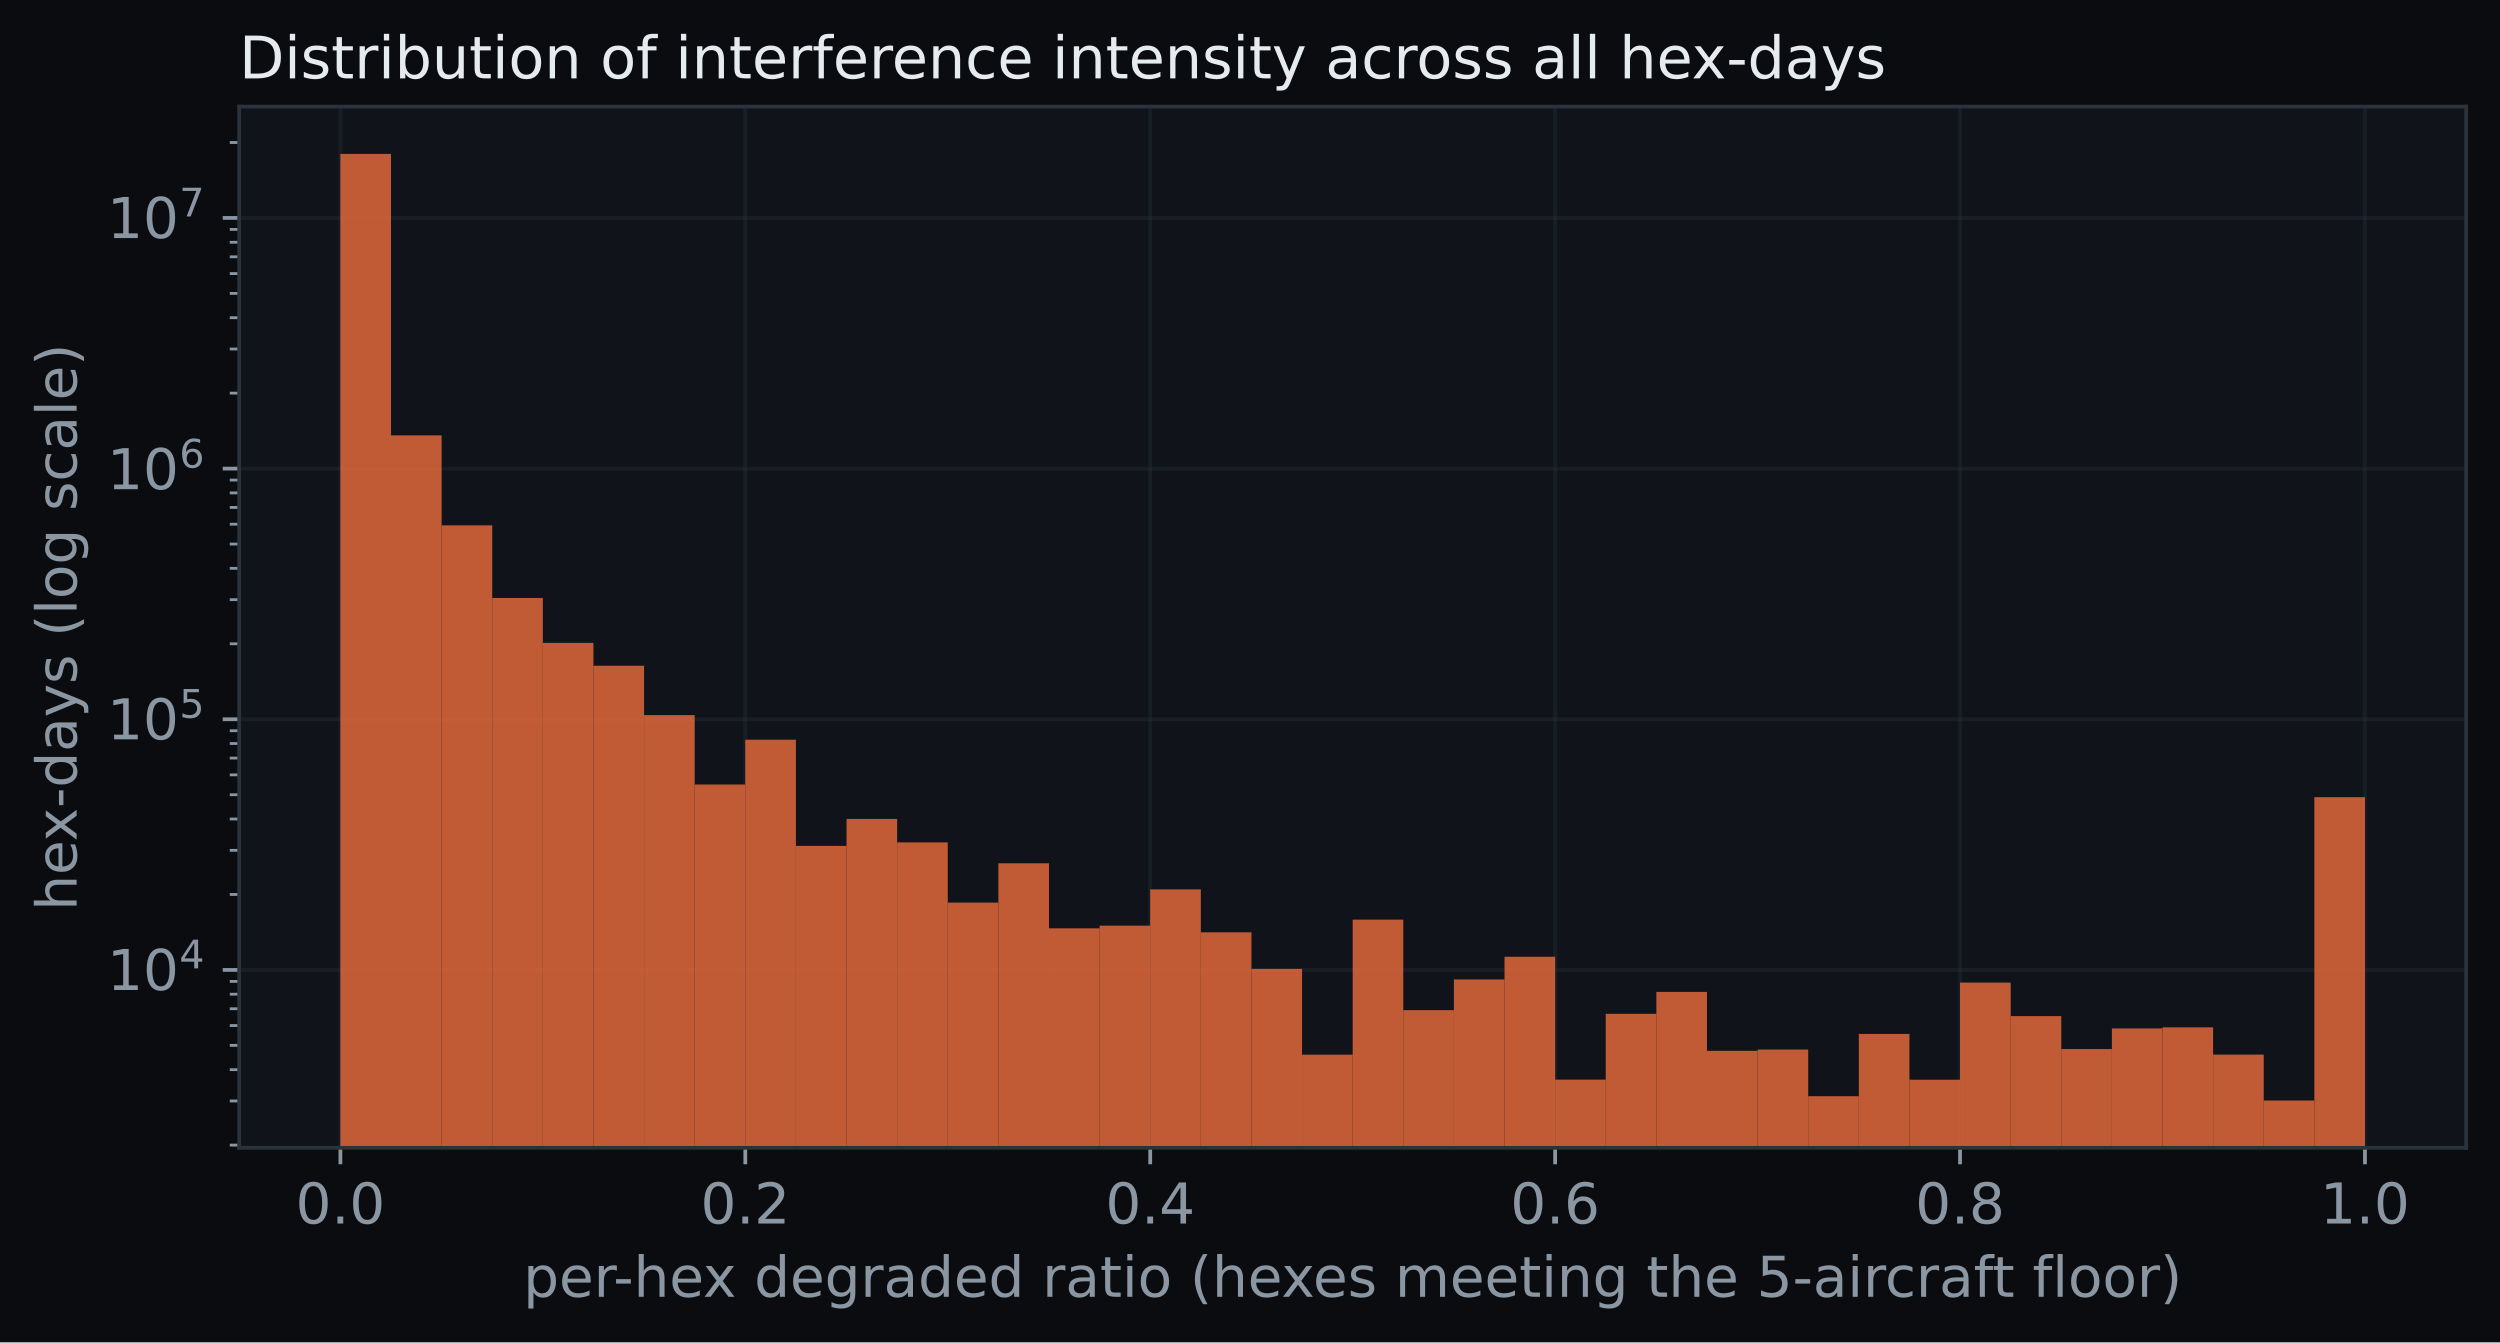
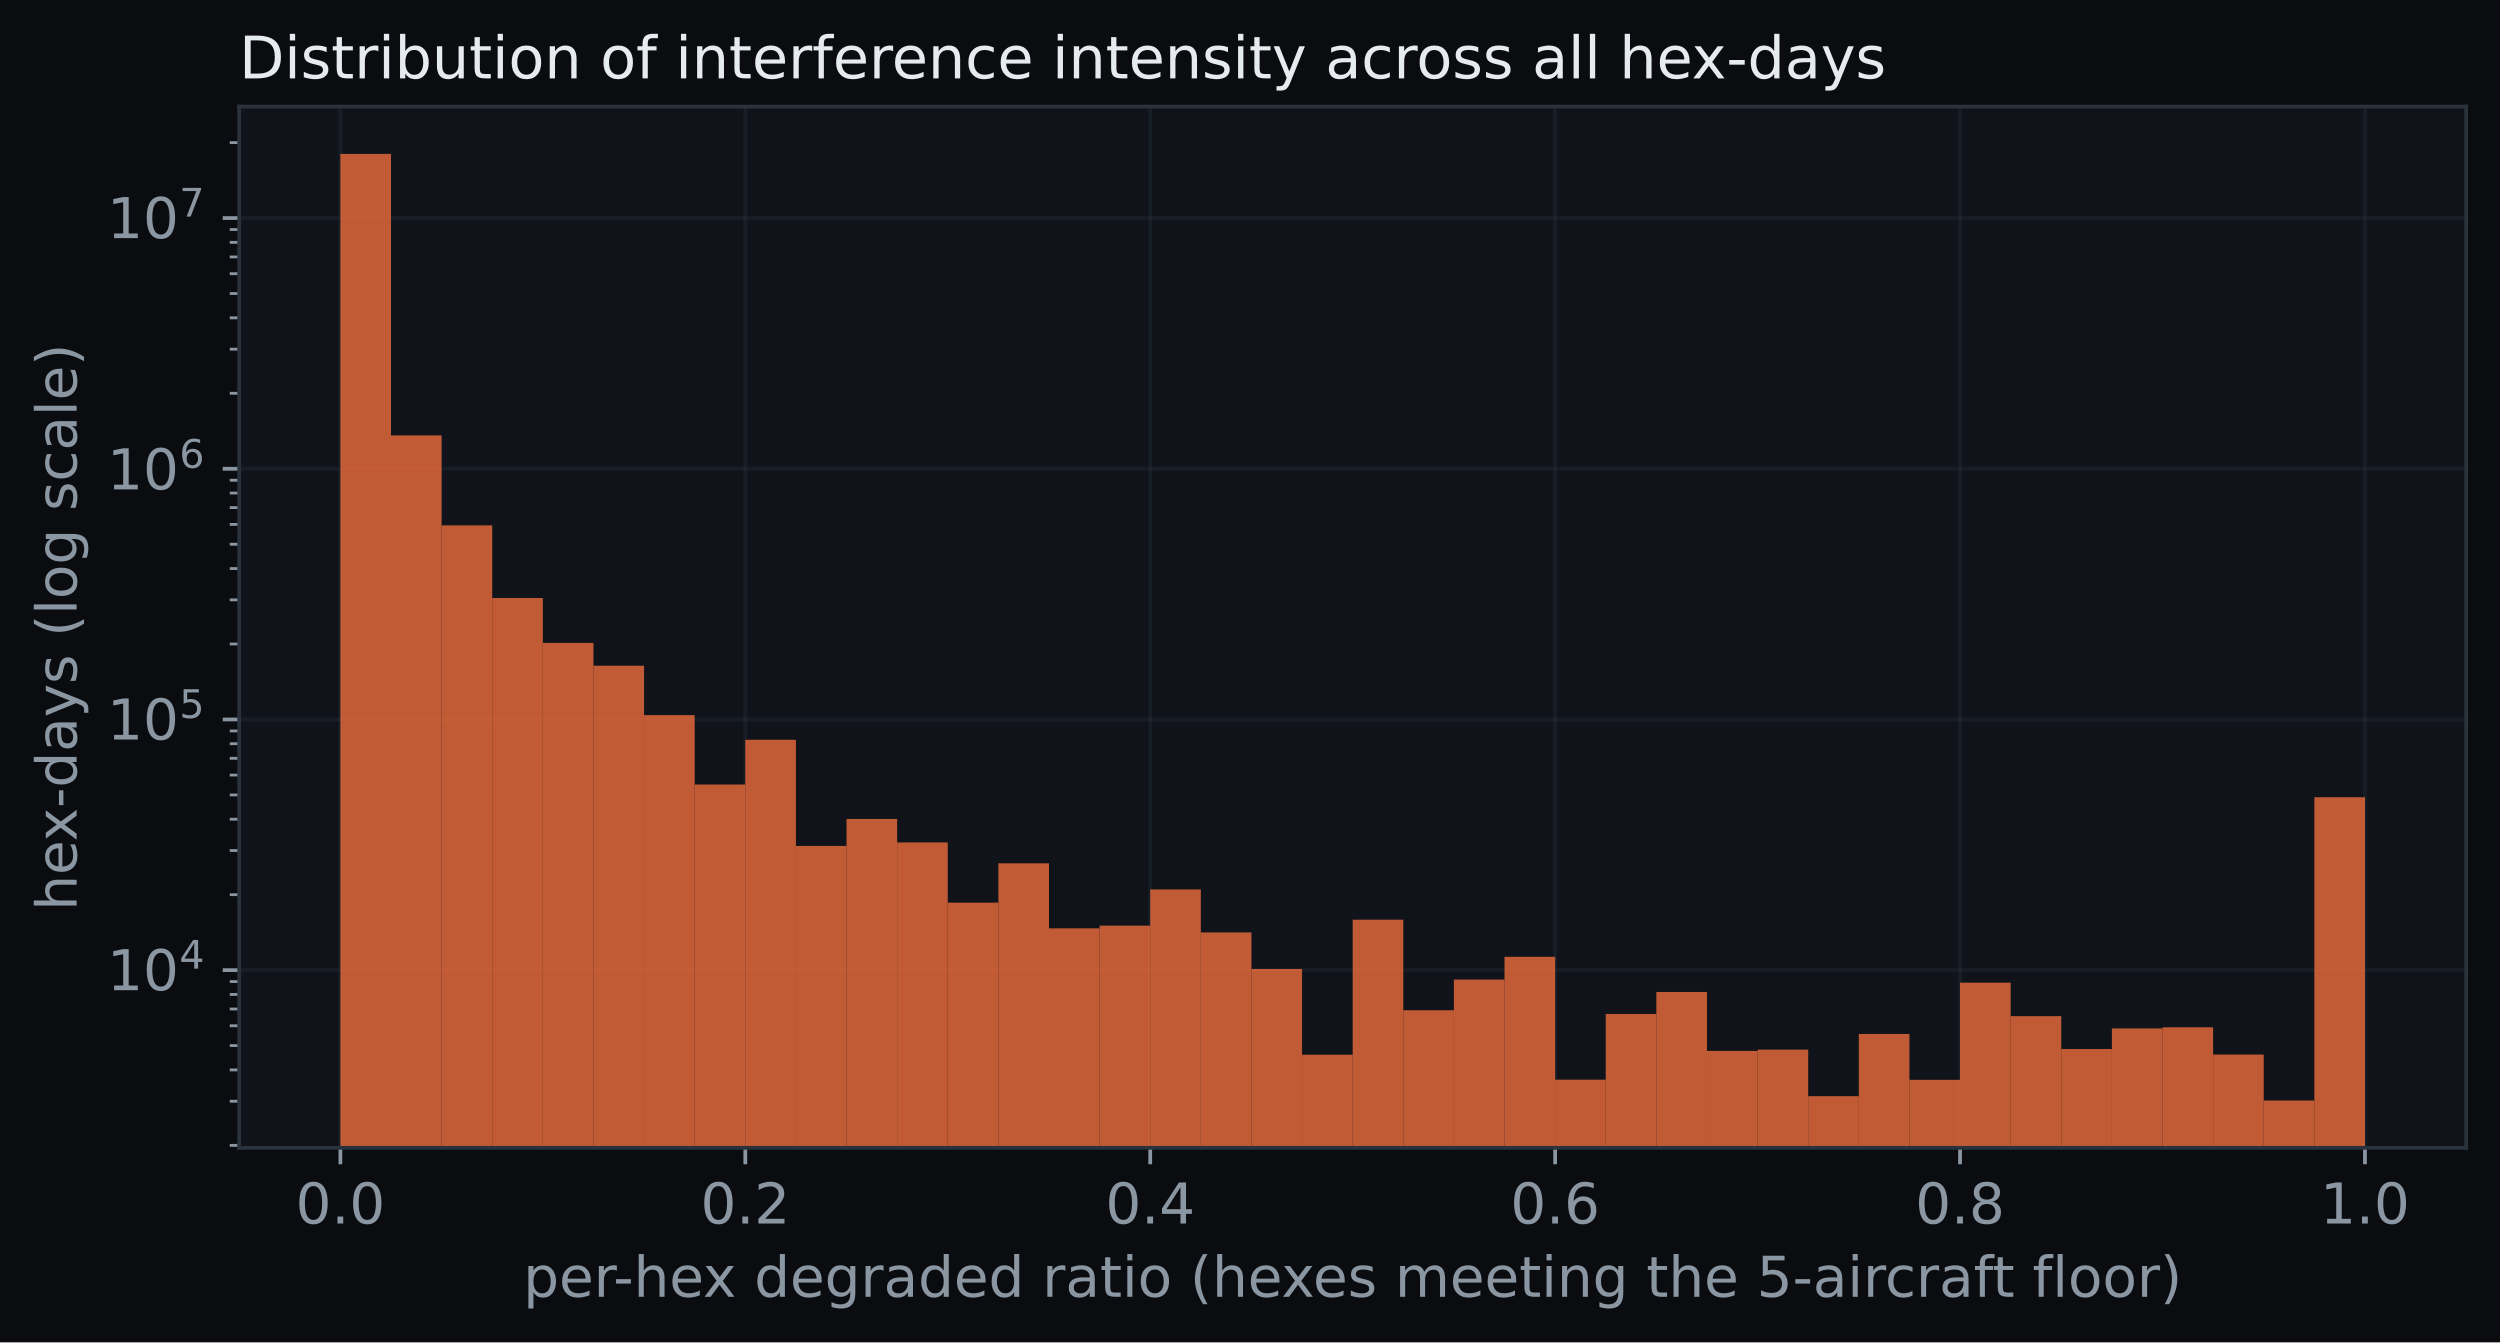
<svg xmlns="http://www.w3.org/2000/svg" xmlns:xlink="http://www.w3.org/1999/xlink" width="532.434pt" height="285.886pt" viewBox="0 0 532.434 285.886" version="1.1">
  <defs>
    <style type="text/css">*{stroke-linejoin: round; stroke-linecap: butt}</style>
  </defs>
  <g id="figure_1">
    <g id="patch_1">
      <path d="M 0 285.886  L 532.434 285.886  L 532.434 0  L 0 0  z " style="fill: #0a0c0f" />
    </g>
    <g id="axes_1">
      <g id="patch_2">
        <path d="M 50.934 244.458  L 525.234 244.458  L 525.234 22.698  L 50.934 22.698  z " style="fill: #10141a" />
      </g>
      <g id="matplotlib.axis_1">
        <g id="xtick_1">
          <g id="line2d_1">
-             <path d="M 72.493 244.458  L 72.493 22.698  " clip-path="url(#pe2184544d4)" style="fill: none; stroke: #2a323c; stroke-opacity: 0.35; stroke-width: 0.8; stroke-linecap: square" />
+             <path d="M 72.493 244.458  L 72.493 22.698  " clip-path="url(#p274a9412c7)" style="fill: none; stroke: #2a323c; stroke-opacity: 0.35; stroke-width: 0.8; stroke-linecap: square" />
          </g>
          <g id="line2d_2">
            <defs>
-               <path id="m48245806cb" d="M 0 0  L 0 3.5  " style="stroke: #8b96a3; stroke-width: 0.8" />
+               <path id="m963f3daa73" d="M 0 0  L 0 3.5  " style="stroke: #8b96a3; stroke-width: 0.8" />
            </defs>
            <g>
-               <use xlink:href="#m48245806cb" x="72.493" y="244.458" style="fill: #8b96a3; stroke: #8b96a3; stroke-width: 0.8" />
+               <use xlink:href="#m963f3daa73" x="72.493" y="244.458" style="fill: #8b96a3; stroke: #8b96a3; stroke-width: 0.8" />
            </g>
          </g>
          <g id="text_1">
            <text style="font-size: 12px; font-family: 'DejaVu Sans'; text-anchor: middle; fill: #8b96a3" x="72.493" y="260.576" transform="rotate(-0 72.49284 260.5762)">0.0</text>
          </g>
        </g>
        <g id="xtick_2">
          <g id="line2d_3">
-             <path d="M 158.729 244.458  L 158.729 22.698  " clip-path="url(#pe2184544d4)" style="fill: none; stroke: #2a323c; stroke-opacity: 0.35; stroke-width: 0.8; stroke-linecap: square" />
+             <path d="M 158.729 244.458  L 158.729 22.698  " clip-path="url(#p274a9412c7)" style="fill: none; stroke: #2a323c; stroke-opacity: 0.35; stroke-width: 0.8; stroke-linecap: square" />
          </g>
          <g id="line2d_4">
            <g>
-               <use xlink:href="#m48245806cb" x="158.729" y="244.458" style="fill: #8b96a3; stroke: #8b96a3; stroke-width: 0.8" />
+               <use xlink:href="#m963f3daa73" x="158.729" y="244.458" style="fill: #8b96a3; stroke: #8b96a3; stroke-width: 0.8" />
            </g>
          </g>
          <g id="text_2">
            <text style="font-size: 12px; font-family: 'DejaVu Sans'; text-anchor: middle; fill: #8b96a3" x="158.729" y="260.576" transform="rotate(-0 158.7292 260.5762)">0.2</text>
          </g>
        </g>
        <g id="xtick_3">
          <g id="line2d_5">
-             <path d="M 244.966 244.458  L 244.966 22.698  " clip-path="url(#pe2184544d4)" style="fill: none; stroke: #2a323c; stroke-opacity: 0.35; stroke-width: 0.8; stroke-linecap: square" />
+             <path d="M 244.966 244.458  L 244.966 22.698  " clip-path="url(#p274a9412c7)" style="fill: none; stroke: #2a323c; stroke-opacity: 0.35; stroke-width: 0.8; stroke-linecap: square" />
          </g>
          <g id="line2d_6">
            <g>
-               <use xlink:href="#m48245806cb" x="244.966" y="244.458" style="fill: #8b96a3; stroke: #8b96a3; stroke-width: 0.8" />
+               <use xlink:href="#m963f3daa73" x="244.966" y="244.458" style="fill: #8b96a3; stroke: #8b96a3; stroke-width: 0.8" />
            </g>
          </g>
          <g id="text_3">
            <text style="font-size: 12px; font-family: 'DejaVu Sans'; text-anchor: middle; fill: #8b96a3" x="244.966" y="260.576" transform="rotate(-0 244.9656 260.5762)">0.4</text>
          </g>
        </g>
        <g id="xtick_4">
          <g id="line2d_7">
-             <path d="M 331.202 244.458  L 331.202 22.698  " clip-path="url(#pe2184544d4)" style="fill: none; stroke: #2a323c; stroke-opacity: 0.35; stroke-width: 0.8; stroke-linecap: square" />
+             <path d="M 331.202 244.458  L 331.202 22.698  " clip-path="url(#p274a9412c7)" style="fill: none; stroke: #2a323c; stroke-opacity: 0.35; stroke-width: 0.8; stroke-linecap: square" />
          </g>
          <g id="line2d_8">
            <g>
-               <use xlink:href="#m48245806cb" x="331.202" y="244.458" style="fill: #8b96a3; stroke: #8b96a3; stroke-width: 0.8" />
+               <use xlink:href="#m963f3daa73" x="331.202" y="244.458" style="fill: #8b96a3; stroke: #8b96a3; stroke-width: 0.8" />
            </g>
          </g>
          <g id="text_4">
            <text style="font-size: 12px; font-family: 'DejaVu Sans'; text-anchor: middle; fill: #8b96a3" x="331.202" y="260.576" transform="rotate(-0 331.2019 260.5762)">0.6</text>
          </g>
        </g>
        <g id="xtick_5">
          <g id="line2d_9">
-             <path d="M 417.438 244.458  L 417.438 22.698  " clip-path="url(#pe2184544d4)" style="fill: none; stroke: #2a323c; stroke-opacity: 0.35; stroke-width: 0.8; stroke-linecap: square" />
+             <path d="M 417.438 244.458  L 417.438 22.698  " clip-path="url(#p274a9412c7)" style="fill: none; stroke: #2a323c; stroke-opacity: 0.35; stroke-width: 0.8; stroke-linecap: square" />
          </g>
          <g id="line2d_10">
            <g>
-               <use xlink:href="#m48245806cb" x="417.438" y="244.458" style="fill: #8b96a3; stroke: #8b96a3; stroke-width: 0.8" />
+               <use xlink:href="#m963f3daa73" x="417.438" y="244.458" style="fill: #8b96a3; stroke: #8b96a3; stroke-width: 0.8" />
            </g>
          </g>
          <g id="text_5">
            <text style="font-size: 12px; font-family: 'DejaVu Sans'; text-anchor: middle; fill: #8b96a3" x="417.438" y="260.576" transform="rotate(-0 417.4383 260.5762)">0.8</text>
          </g>
        </g>
        <g id="xtick_6">
          <g id="line2d_11">
-             <path d="M 503.675 244.458  L 503.675 22.698  " clip-path="url(#pe2184544d4)" style="fill: none; stroke: #2a323c; stroke-opacity: 0.35; stroke-width: 0.8; stroke-linecap: square" />
+             <path d="M 503.675 244.458  L 503.675 22.698  " clip-path="url(#p274a9412c7)" style="fill: none; stroke: #2a323c; stroke-opacity: 0.35; stroke-width: 0.8; stroke-linecap: square" />
          </g>
          <g id="line2d_12">
            <g>
-               <use xlink:href="#m48245806cb" x="503.675" y="244.458" style="fill: #8b96a3; stroke: #8b96a3; stroke-width: 0.8" />
+               <use xlink:href="#m963f3daa73" x="503.675" y="244.458" style="fill: #8b96a3; stroke: #8b96a3; stroke-width: 0.8" />
            </g>
          </g>
          <g id="text_6">
            <text style="font-size: 12px; font-family: 'DejaVu Sans'; text-anchor: middle; fill: #8b96a3" x="503.675" y="260.576" transform="rotate(-0 503.6747 260.5762)">1.0</text>
          </g>
        </g>
        <g id="text_7">
          <text style="font-size: 12px; font-family: 'DejaVu Sans'; text-anchor: middle; fill: #8b96a3" x="288.084" y="276.19" transform="rotate(-0 288.0838 276.1899)">per-hex degraded ratio (hexes meeting the 5-aircraft floor)</text>
        </g>
      </g>
      <g id="matplotlib.axis_2">
        <g id="ytick_1">
          <g id="line2d_13">
-             <path d="M 50.934 206.566  L 525.234 206.566  " clip-path="url(#pe2184544d4)" style="fill: none; stroke: #2a323c; stroke-opacity: 0.35; stroke-width: 0.8; stroke-linecap: square" />
+             <path d="M 50.934 206.616  L 525.234 206.616  " clip-path="url(#p274a9412c7)" style="fill: none; stroke: #2a323c; stroke-opacity: 0.35; stroke-width: 0.8; stroke-linecap: square" />
          </g>
          <g id="line2d_14">
            <defs>
-               <path id="m5329084da5" d="M 0 0  L -3.5 0  " style="stroke: #8b96a3; stroke-width: 0.8" />
+               <path id="m438530c498" d="M 0 0  L -3.5 0  " style="stroke: #8b96a3; stroke-width: 0.8" />
            </defs>
            <g>
-               <use xlink:href="#m5329084da5" x="50.934" y="206.566" style="fill: #8b96a3; stroke: #8b96a3; stroke-width: 0.8" />
+               <use xlink:href="#m438530c498" x="50.934" y="206.616" style="fill: #8b96a3; stroke: #8b96a3; stroke-width: 0.8" />
            </g>
          </g>
          <g id="text_8">
-             <g style="fill: #8b96a3" transform="translate(22.81375 211.1248)">
+             <g style="fill: #8b96a3" transform="translate(22.81375 211.1746)">
              <text>
                <tspan x="0" y="-0.281" style="font-size: 12px; font-family: 'DejaVu Sans'; fill: #8b96a3">1</tspan>
                <tspan x="7.635" y="-0.281" style="font-size: 12px; font-family: 'DejaVu Sans'; fill: #8b96a3">0</tspan>
                <tspan x="15.384" y="-4.875" style="font-size: 8.4px; font-family: 'DejaVu Sans'; fill: #8b96a3">4</tspan>
              </text>
            </g>
          </g>
        </g>
        <g id="ytick_2">
          <g id="line2d_15">
-             <path d="M 50.934 153.183  L 525.234 153.183  " clip-path="url(#pe2184544d4)" style="fill: none; stroke: #2a323c; stroke-opacity: 0.35; stroke-width: 0.8; stroke-linecap: square" />
+             <path d="M 50.934 153.225  L 525.234 153.225  " clip-path="url(#p274a9412c7)" style="fill: none; stroke: #2a323c; stroke-opacity: 0.35; stroke-width: 0.8; stroke-linecap: square" />
          </g>
          <g id="line2d_16">
            <g>
-               <use xlink:href="#m5329084da5" x="50.934" y="153.183" style="fill: #8b96a3; stroke: #8b96a3; stroke-width: 0.8" />
+               <use xlink:href="#m438530c498" x="50.934" y="153.225" style="fill: #8b96a3; stroke: #8b96a3; stroke-width: 0.8" />
            </g>
          </g>
          <g id="text_9">
-             <g style="fill: #8b96a3" transform="translate(22.81375 157.7424)">
+             <g style="fill: #8b96a3" transform="translate(22.81375 157.7844)">
              <text>
                <tspan x="0" y="-0.281" style="font-size: 12px; font-family: 'DejaVu Sans'; fill: #8b96a3">1</tspan>
                <tspan x="7.635" y="-0.281" style="font-size: 12px; font-family: 'DejaVu Sans'; fill: #8b96a3">0</tspan>
                <tspan x="15.384" y="-4.875" style="font-size: 8.4px; font-family: 'DejaVu Sans'; fill: #8b96a3">5</tspan>
              </text>
            </g>
          </g>
        </g>
        <g id="ytick_3">
          <g id="line2d_17">
-             <path d="M 50.934 99.801  L 525.234 99.801  " clip-path="url(#pe2184544d4)" style="fill: none; stroke: #2a323c; stroke-opacity: 0.35; stroke-width: 0.8; stroke-linecap: square" />
+             <path d="M 50.934 99.835  L 525.234 99.835  " clip-path="url(#p274a9412c7)" style="fill: none; stroke: #2a323c; stroke-opacity: 0.35; stroke-width: 0.8; stroke-linecap: square" />
          </g>
          <g id="line2d_18">
            <g>
-               <use xlink:href="#m5329084da5" x="50.934" y="99.801" style="fill: #8b96a3; stroke: #8b96a3; stroke-width: 0.8" />
+               <use xlink:href="#m438530c498" x="50.934" y="99.835" style="fill: #8b96a3; stroke: #8b96a3; stroke-width: 0.8" />
            </g>
          </g>
          <g id="text_10">
-             <g style="fill: #8b96a3" transform="translate(22.81375 104.3599)">
+             <g style="fill: #8b96a3" transform="translate(22.81375 104.3942)">
              <text>
                <tspan x="0" y="-0.172" style="font-size: 12px; font-family: 'DejaVu Sans'; fill: #8b96a3">1</tspan>
                <tspan x="7.635" y="-0.172" style="font-size: 12px; font-family: 'DejaVu Sans'; fill: #8b96a3">0</tspan>
                <tspan x="15.384" y="-4.766" style="font-size: 8.4px; font-family: 'DejaVu Sans'; fill: #8b96a3">6</tspan>
              </text>
            </g>
          </g>
        </g>
        <g id="ytick_4">
          <g id="line2d_19">
-             <path d="M 50.934 46.418  L 525.234 46.418  " clip-path="url(#pe2184544d4)" style="fill: none; stroke: #2a323c; stroke-opacity: 0.35; stroke-width: 0.8; stroke-linecap: square" />
+             <path d="M 50.934 46.445  L 525.234 46.445  " clip-path="url(#p274a9412c7)" style="fill: none; stroke: #2a323c; stroke-opacity: 0.35; stroke-width: 0.8; stroke-linecap: square" />
          </g>
          <g id="line2d_20">
            <g>
-               <use xlink:href="#m5329084da5" x="50.934" y="46.418" style="fill: #8b96a3; stroke: #8b96a3; stroke-width: 0.8" />
+               <use xlink:href="#m438530c498" x="50.934" y="46.445" style="fill: #8b96a3; stroke: #8b96a3; stroke-width: 0.8" />
            </g>
          </g>
          <g id="text_11">
-             <g style="fill: #8b96a3" transform="translate(22.81375 50.97745)">
+             <g style="fill: #8b96a3" transform="translate(22.81375 51.00407)">
              <text>
                <tspan x="0" y="-0.281" style="font-size: 12px; font-family: 'DejaVu Sans'; fill: #8b96a3">1</tspan>
                <tspan x="7.635" y="-0.281" style="font-size: 12px; font-family: 'DejaVu Sans'; fill: #8b96a3">0</tspan>
                <tspan x="15.384" y="-4.875" style="font-size: 8.4px; font-family: 'DejaVu Sans'; fill: #8b96a3">7</tspan>
              </text>
            </g>
          </g>
        </g>
        <g id="ytick_5">
          <g id="line2d_21">
            <defs>
-               <path id="m4cf51f1463" d="M 0 0  L -2 0  " style="stroke: #8b96a3; stroke-width: 0.6" />
+               <path id="m37c50a9080" d="M 0 0  L -2 0  " style="stroke: #8b96a3; stroke-width: 0.6" />
            </defs>
            <g>
-               <use xlink:href="#m4cf51f1463" x="50.934" y="243.878" style="fill: #8b96a3; stroke: #8b96a3; stroke-width: 0.6" />
+               <use xlink:href="#m37c50a9080" x="50.934" y="243.934" style="fill: #8b96a3; stroke: #8b96a3; stroke-width: 0.6" />
            </g>
          </g>
        </g>
        <g id="ytick_6">
          <g id="line2d_22">
            <g>
-               <use xlink:href="#m4cf51f1463" x="50.934" y="234.478" style="fill: #8b96a3; stroke: #8b96a3; stroke-width: 0.6" />
+               <use xlink:href="#m37c50a9080" x="50.934" y="234.532" style="fill: #8b96a3; stroke: #8b96a3; stroke-width: 0.6" />
            </g>
          </g>
        </g>
        <g id="ytick_7">
          <g id="line2d_23">
            <g>
-               <use xlink:href="#m4cf51f1463" x="50.934" y="227.809" style="fill: #8b96a3; stroke: #8b96a3; stroke-width: 0.6" />
+               <use xlink:href="#m37c50a9080" x="50.934" y="227.862" style="fill: #8b96a3; stroke: #8b96a3; stroke-width: 0.6" />
            </g>
          </g>
        </g>
        <g id="ytick_8">
          <g id="line2d_24">
            <g>
-               <use xlink:href="#m4cf51f1463" x="50.934" y="222.635" style="fill: #8b96a3; stroke: #8b96a3; stroke-width: 0.6" />
+               <use xlink:href="#m37c50a9080" x="50.934" y="222.688" style="fill: #8b96a3; stroke: #8b96a3; stroke-width: 0.6" />
            </g>
          </g>
        </g>
        <g id="ytick_9">
          <g id="line2d_25">
            <g>
-               <use xlink:href="#m4cf51f1463" x="50.934" y="218.409" style="fill: #8b96a3; stroke: #8b96a3; stroke-width: 0.6" />
+               <use xlink:href="#m37c50a9080" x="50.934" y="218.46" style="fill: #8b96a3; stroke: #8b96a3; stroke-width: 0.6" />
            </g>
          </g>
        </g>
        <g id="ytick_10">
          <g id="line2d_26">
            <g>
-               <use xlink:href="#m4cf51f1463" x="50.934" y="214.835" style="fill: #8b96a3; stroke: #8b96a3; stroke-width: 0.6" />
+               <use xlink:href="#m37c50a9080" x="50.934" y="214.886" style="fill: #8b96a3; stroke: #8b96a3; stroke-width: 0.6" />
            </g>
          </g>
        </g>
        <g id="ytick_11">
          <g id="line2d_27">
            <g>
-               <use xlink:href="#m4cf51f1463" x="50.934" y="211.739" style="fill: #8b96a3; stroke: #8b96a3; stroke-width: 0.6" />
+               <use xlink:href="#m37c50a9080" x="50.934" y="211.79" style="fill: #8b96a3; stroke: #8b96a3; stroke-width: 0.6" />
            </g>
          </g>
        </g>
        <g id="ytick_12">
          <g id="line2d_28">
            <g>
-               <use xlink:href="#m4cf51f1463" x="50.934" y="209.008" style="fill: #8b96a3; stroke: #8b96a3; stroke-width: 0.6" />
+               <use xlink:href="#m37c50a9080" x="50.934" y="209.059" style="fill: #8b96a3; stroke: #8b96a3; stroke-width: 0.6" />
            </g>
          </g>
        </g>
        <g id="ytick_13">
          <g id="line2d_29">
            <g>
-               <use xlink:href="#m4cf51f1463" x="50.934" y="190.496" style="fill: #8b96a3; stroke: #8b96a3; stroke-width: 0.6" />
+               <use xlink:href="#m37c50a9080" x="50.934" y="190.543" style="fill: #8b96a3; stroke: #8b96a3; stroke-width: 0.6" />
            </g>
          </g>
        </g>
        <g id="ytick_14">
          <g id="line2d_30">
            <g>
-               <use xlink:href="#m4cf51f1463" x="50.934" y="181.096" style="fill: #8b96a3; stroke: #8b96a3; stroke-width: 0.6" />
+               <use xlink:href="#m37c50a9080" x="50.934" y="181.142" style="fill: #8b96a3; stroke: #8b96a3; stroke-width: 0.6" />
            </g>
          </g>
        </g>
        <g id="ytick_15">
          <g id="line2d_31">
            <g>
-               <use xlink:href="#m4cf51f1463" x="50.934" y="174.426" style="fill: #8b96a3; stroke: #8b96a3; stroke-width: 0.6" />
+               <use xlink:href="#m37c50a9080" x="50.934" y="174.471" style="fill: #8b96a3; stroke: #8b96a3; stroke-width: 0.6" />
            </g>
          </g>
        </g>
        <g id="ytick_16">
          <g id="line2d_32">
            <g>
-               <use xlink:href="#m4cf51f1463" x="50.934" y="169.253" style="fill: #8b96a3; stroke: #8b96a3; stroke-width: 0.6" />
+               <use xlink:href="#m37c50a9080" x="50.934" y="169.297" style="fill: #8b96a3; stroke: #8b96a3; stroke-width: 0.6" />
            </g>
          </g>
        </g>
        <g id="ytick_17">
          <g id="line2d_33">
            <g>
-               <use xlink:href="#m4cf51f1463" x="50.934" y="165.026" style="fill: #8b96a3; stroke: #8b96a3; stroke-width: 0.6" />
+               <use xlink:href="#m37c50a9080" x="50.934" y="165.07" style="fill: #8b96a3; stroke: #8b96a3; stroke-width: 0.6" />
            </g>
          </g>
        </g>
        <g id="ytick_18">
          <g id="line2d_34">
            <g>
-               <use xlink:href="#m4cf51f1463" x="50.934" y="161.452" style="fill: #8b96a3; stroke: #8b96a3; stroke-width: 0.6" />
+               <use xlink:href="#m37c50a9080" x="50.934" y="161.496" style="fill: #8b96a3; stroke: #8b96a3; stroke-width: 0.6" />
            </g>
          </g>
        </g>
        <g id="ytick_19">
          <g id="line2d_35">
            <g>
-               <use xlink:href="#m4cf51f1463" x="50.934" y="158.357" style="fill: #8b96a3; stroke: #8b96a3; stroke-width: 0.6" />
+               <use xlink:href="#m37c50a9080" x="50.934" y="158.399" style="fill: #8b96a3; stroke: #8b96a3; stroke-width: 0.6" />
            </g>
          </g>
        </g>
        <g id="ytick_20">
          <g id="line2d_36">
            <g>
-               <use xlink:href="#m4cf51f1463" x="50.934" y="155.626" style="fill: #8b96a3; stroke: #8b96a3; stroke-width: 0.6" />
+               <use xlink:href="#m37c50a9080" x="50.934" y="155.668" style="fill: #8b96a3; stroke: #8b96a3; stroke-width: 0.6" />
            </g>
          </g>
        </g>
        <g id="ytick_21">
          <g id="line2d_37">
            <g>
-               <use xlink:href="#m4cf51f1463" x="50.934" y="137.114" style="fill: #8b96a3; stroke: #8b96a3; stroke-width: 0.6" />
+               <use xlink:href="#m37c50a9080" x="50.934" y="137.153" style="fill: #8b96a3; stroke: #8b96a3; stroke-width: 0.6" />
            </g>
          </g>
        </g>
        <g id="ytick_22">
          <g id="line2d_38">
            <g>
-               <use xlink:href="#m4cf51f1463" x="50.934" y="127.713" style="fill: #8b96a3; stroke: #8b96a3; stroke-width: 0.6" />
+               <use xlink:href="#m37c50a9080" x="50.934" y="127.752" style="fill: #8b96a3; stroke: #8b96a3; stroke-width: 0.6" />
            </g>
          </g>
        </g>
        <g id="ytick_23">
          <g id="line2d_39">
            <g>
-               <use xlink:href="#m4cf51f1463" x="50.934" y="121.044" style="fill: #8b96a3; stroke: #8b96a3; stroke-width: 0.6" />
+               <use xlink:href="#m37c50a9080" x="50.934" y="121.081" style="fill: #8b96a3; stroke: #8b96a3; stroke-width: 0.6" />
            </g>
          </g>
        </g>
        <g id="ytick_24">
          <g id="line2d_40">
            <g>
-               <use xlink:href="#m4cf51f1463" x="50.934" y="115.871" style="fill: #8b96a3; stroke: #8b96a3; stroke-width: 0.6" />
+               <use xlink:href="#m37c50a9080" x="50.934" y="115.907" style="fill: #8b96a3; stroke: #8b96a3; stroke-width: 0.6" />
            </g>
          </g>
        </g>
        <g id="ytick_25">
          <g id="line2d_41">
            <g>
-               <use xlink:href="#m4cf51f1463" x="50.934" y="111.644" style="fill: #8b96a3; stroke: #8b96a3; stroke-width: 0.6" />
+               <use xlink:href="#m37c50a9080" x="50.934" y="111.68" style="fill: #8b96a3; stroke: #8b96a3; stroke-width: 0.6" />
            </g>
          </g>
        </g>
        <g id="ytick_26">
          <g id="line2d_42">
            <g>
-               <use xlink:href="#m4cf51f1463" x="50.934" y="108.07" style="fill: #8b96a3; stroke: #8b96a3; stroke-width: 0.6" />
+               <use xlink:href="#m37c50a9080" x="50.934" y="108.105" style="fill: #8b96a3; stroke: #8b96a3; stroke-width: 0.6" />
            </g>
          </g>
        </g>
        <g id="ytick_27">
          <g id="line2d_43">
            <g>
-               <use xlink:href="#m4cf51f1463" x="50.934" y="104.974" style="fill: #8b96a3; stroke: #8b96a3; stroke-width: 0.6" />
+               <use xlink:href="#m37c50a9080" x="50.934" y="105.009" style="fill: #8b96a3; stroke: #8b96a3; stroke-width: 0.6" />
            </g>
          </g>
        </g>
        <g id="ytick_28">
          <g id="line2d_44">
            <g>
-               <use xlink:href="#m4cf51f1463" x="50.934" y="102.243" style="fill: #8b96a3; stroke: #8b96a3; stroke-width: 0.6" />
+               <use xlink:href="#m37c50a9080" x="50.934" y="102.278" style="fill: #8b96a3; stroke: #8b96a3; stroke-width: 0.6" />
            </g>
          </g>
        </g>
        <g id="ytick_29">
          <g id="line2d_45">
            <g>
-               <use xlink:href="#m4cf51f1463" x="50.934" y="83.731" style="fill: #8b96a3; stroke: #8b96a3; stroke-width: 0.6" />
+               <use xlink:href="#m37c50a9080" x="50.934" y="83.763" style="fill: #8b96a3; stroke: #8b96a3; stroke-width: 0.6" />
            </g>
          </g>
        </g>
        <g id="ytick_30">
          <g id="line2d_46">
            <g>
-               <use xlink:href="#m4cf51f1463" x="50.934" y="74.331" style="fill: #8b96a3; stroke: #8b96a3; stroke-width: 0.6" />
+               <use xlink:href="#m37c50a9080" x="50.934" y="74.362" style="fill: #8b96a3; stroke: #8b96a3; stroke-width: 0.6" />
            </g>
          </g>
        </g>
        <g id="ytick_31">
          <g id="line2d_47">
            <g>
-               <use xlink:href="#m4cf51f1463" x="50.934" y="67.661" style="fill: #8b96a3; stroke: #8b96a3; stroke-width: 0.6" />
+               <use xlink:href="#m37c50a9080" x="50.934" y="67.691" style="fill: #8b96a3; stroke: #8b96a3; stroke-width: 0.6" />
            </g>
          </g>
        </g>
        <g id="ytick_32">
          <g id="line2d_48">
            <g>
-               <use xlink:href="#m4cf51f1463" x="50.934" y="62.488" style="fill: #8b96a3; stroke: #8b96a3; stroke-width: 0.6" />
+               <use xlink:href="#m37c50a9080" x="50.934" y="62.517" style="fill: #8b96a3; stroke: #8b96a3; stroke-width: 0.6" />
            </g>
          </g>
        </g>
        <g id="ytick_33">
          <g id="line2d_49">
            <g>
-               <use xlink:href="#m4cf51f1463" x="50.934" y="58.261" style="fill: #8b96a3; stroke: #8b96a3; stroke-width: 0.6" />
+               <use xlink:href="#m37c50a9080" x="50.934" y="58.29" style="fill: #8b96a3; stroke: #8b96a3; stroke-width: 0.6" />
            </g>
          </g>
        </g>
        <g id="ytick_34">
          <g id="line2d_50">
            <g>
-               <use xlink:href="#m4cf51f1463" x="50.934" y="54.687" style="fill: #8b96a3; stroke: #8b96a3; stroke-width: 0.6" />
+               <use xlink:href="#m37c50a9080" x="50.934" y="54.715" style="fill: #8b96a3; stroke: #8b96a3; stroke-width: 0.6" />
            </g>
          </g>
        </g>
        <g id="ytick_35">
          <g id="line2d_51">
            <g>
-               <use xlink:href="#m4cf51f1463" x="50.934" y="51.592" style="fill: #8b96a3; stroke: #8b96a3; stroke-width: 0.6" />
+               <use xlink:href="#m37c50a9080" x="50.934" y="51.619" style="fill: #8b96a3; stroke: #8b96a3; stroke-width: 0.6" />
            </g>
          </g>
        </g>
        <g id="ytick_36">
          <g id="line2d_52">
            <g>
-               <use xlink:href="#m4cf51f1463" x="50.934" y="48.861" style="fill: #8b96a3; stroke: #8b96a3; stroke-width: 0.6" />
+               <use xlink:href="#m37c50a9080" x="50.934" y="48.888" style="fill: #8b96a3; stroke: #8b96a3; stroke-width: 0.6" />
            </g>
          </g>
        </g>
        <g id="ytick_37">
          <g id="line2d_53">
            <g>
-               <use xlink:href="#m4cf51f1463" x="50.934" y="30.349" style="fill: #8b96a3; stroke: #8b96a3; stroke-width: 0.6" />
+               <use xlink:href="#m37c50a9080" x="50.934" y="30.373" style="fill: #8b96a3; stroke: #8b96a3; stroke-width: 0.6" />
            </g>
          </g>
        </g>
        <g id="text_12">
          <text style="font-size: 12px; font-family: 'DejaVu Sans'; text-anchor: middle; fill: #8b96a3" x="16.318" y="133.578" transform="rotate(-90 16.31812 133.578)">hex-days (log scale)</text>
        </g>
      </g>
      <g id="patch_3">
-         <path d="M 72.493 53802.546  L 83.272 53802.546  L 83.272 32.778  L 72.493 32.778  z " clip-path="url(#pe2184544d4)" style="fill: #e0673a; opacity: 0.85" />
+         <path d="M 72.493 53810.349  L 83.272 53810.349  L 83.272 32.778  L 72.493 32.778  z " clip-path="url(#p274a9412c7)" style="fill: #e0673a; opacity: 0.85" />
      </g>
      <g id="patch_4">
-         <path d="M 83.272 53802.546  L 94.052 53802.546  L 94.052 92.72  L 83.272 92.72  z " clip-path="url(#pe2184544d4)" style="fill: #e0673a; opacity: 0.85" />
+         <path d="M 83.272 53810.349  L 94.052 53810.349  L 94.052 92.73  L 83.272 92.73  z " clip-path="url(#p274a9412c7)" style="fill: #e0673a; opacity: 0.85" />
      </g>
      <g id="patch_5">
-         <path d="M 94.052 53802.546  L 104.831 53802.546  L 104.831 111.886  L 94.052 111.886  z " clip-path="url(#pe2184544d4)" style="fill: #e0673a; opacity: 0.85" />
+         <path d="M 94.052 53810.349  L 104.831 53810.349  L 104.831 111.894  L 94.052 111.894  z " clip-path="url(#p274a9412c7)" style="fill: #e0673a; opacity: 0.85" />
      </g>
      <g id="patch_6">
-         <path d="M 104.831 53802.546  L 115.611 53802.546  L 115.611 127.353  L 104.831 127.353  z " clip-path="url(#pe2184544d4)" style="fill: #e0673a; opacity: 0.85" />
+         <path d="M 104.831 53810.349  L 115.611 53810.349  L 115.611 127.358  L 104.831 127.358  z " clip-path="url(#p274a9412c7)" style="fill: #e0673a; opacity: 0.85" />
      </g>
      <g id="patch_7">
-         <path d="M 115.611 53802.546  L 126.391 53802.546  L 126.391 136.919  L 115.611 136.919  z " clip-path="url(#pe2184544d4)" style="fill: #e0673a; opacity: 0.85" />
+         <path d="M 115.611 53810.349  L 126.391 53810.349  L 126.391 136.918  L 115.611 136.918  z " clip-path="url(#p274a9412c7)" style="fill: #e0673a; opacity: 0.85" />
      </g>
      <g id="patch_8">
-         <path d="M 126.391 53802.546  L 137.17 53802.546  L 137.17 141.783  L 126.391 141.783  z " clip-path="url(#pe2184544d4)" style="fill: #e0673a; opacity: 0.85" />
+         <path d="M 126.391 53810.349  L 137.17 53810.349  L 137.17 141.782  L 126.391 141.782  z " clip-path="url(#p274a9412c7)" style="fill: #e0673a; opacity: 0.85" />
      </g>
      <g id="patch_9">
-         <path d="M 137.17 53802.546  L 147.95 53802.546  L 147.95 152.298  L 137.17 152.298  z " clip-path="url(#pe2184544d4)" style="fill: #e0673a; opacity: 0.85" />
+         <path d="M 137.17 53810.349  L 147.95 53810.349  L 147.95 152.302  L 137.17 152.302  z " clip-path="url(#p274a9412c7)" style="fill: #e0673a; opacity: 0.85" />
      </g>
      <g id="patch_10">
-         <path d="M 147.95 53802.546  L 158.729 53802.546  L 158.729 167.08  L 147.95 167.08  z " clip-path="url(#pe2184544d4)" style="fill: #e0673a; opacity: 0.85" />
+         <path d="M 147.95 53810.349  L 158.729 53810.349  L 158.729 167.084  L 147.95 167.084  z " clip-path="url(#p274a9412c7)" style="fill: #e0673a; opacity: 0.85" />
      </g>
      <g id="patch_11">
-         <path d="M 158.729 53802.546  L 169.509 53802.546  L 169.509 157.539  L 158.729 157.539  z " clip-path="url(#pe2184544d4)" style="fill: #e0673a; opacity: 0.85" />
+         <path d="M 158.729 53810.349  L 169.509 53810.349  L 169.509 157.549  L 158.729 157.549  z " clip-path="url(#p274a9412c7)" style="fill: #e0673a; opacity: 0.85" />
      </g>
      <g id="patch_12">
-         <path d="M 169.509 53802.546  L 180.288 53802.546  L 180.288 180.155  L 169.509 180.155  z " clip-path="url(#pe2184544d4)" style="fill: #e0673a; opacity: 0.85" />
+         <path d="M 169.509 53810.349  L 180.288 53810.349  L 180.288 180.16  L 169.509 180.16  z " clip-path="url(#p274a9412c7)" style="fill: #e0673a; opacity: 0.85" />
      </g>
      <g id="patch_13">
-         <path d="M 180.288 53802.546  L 191.068 53802.546  L 191.068 174.409  L 180.288 174.409  z " clip-path="url(#pe2184544d4)" style="fill: #e0673a; opacity: 0.85" />
+         <path d="M 180.288 53810.349  L 191.068 53810.349  L 191.068 174.414  L 180.288 174.414  z " clip-path="url(#p274a9412c7)" style="fill: #e0673a; opacity: 0.85" />
      </g>
      <g id="patch_14">
-         <path d="M 191.068 53802.546  L 201.847 53802.546  L 201.847 179.408  L 191.068 179.408  z " clip-path="url(#pe2184544d4)" style="fill: #e0673a; opacity: 0.85" />
+         <path d="M 191.068 53810.349  L 201.847 53810.349  L 201.847 179.413  L 191.068 179.413  z " clip-path="url(#p274a9412c7)" style="fill: #e0673a; opacity: 0.85" />
      </g>
      <g id="patch_15">
-         <path d="M 201.847 53802.546  L 212.627 53802.546  L 212.627 192.23  L 201.847 192.23  z " clip-path="url(#pe2184544d4)" style="fill: #e0673a; opacity: 0.85" />
+         <path d="M 201.847 53810.349  L 212.627 53810.349  L 212.627 192.24  L 201.847 192.24  z " clip-path="url(#p274a9412c7)" style="fill: #e0673a; opacity: 0.85" />
      </g>
      <g id="patch_16">
-         <path d="M 212.627 53802.546  L 223.406 53802.546  L 223.406 183.858  L 212.627 183.858  z " clip-path="url(#pe2184544d4)" style="fill: #e0673a; opacity: 0.85" />
+         <path d="M 212.627 53810.349  L 223.406 53810.349  L 223.406 183.862  L 212.627 183.862  z " clip-path="url(#p274a9412c7)" style="fill: #e0673a; opacity: 0.85" />
      </g>
      <g id="patch_17">
-         <path d="M 223.406 53802.546  L 234.186 53802.546  L 234.186 197.711  L 223.406 197.711  z " clip-path="url(#pe2184544d4)" style="fill: #e0673a; opacity: 0.85" />
+         <path d="M 223.406 53810.349  L 234.186 53810.349  L 234.186 197.714  L 223.406 197.714  z " clip-path="url(#p274a9412c7)" style="fill: #e0673a; opacity: 0.85" />
      </g>
      <g id="patch_18">
-         <path d="M 234.186 53802.546  L 244.966 53802.546  L 244.966 197.144  L 234.186 197.144  z " clip-path="url(#pe2184544d4)" style="fill: #e0673a; opacity: 0.85" />
+         <path d="M 234.186 53810.349  L 244.966 53810.349  L 244.966 197.134  L 234.186 197.134  z " clip-path="url(#p274a9412c7)" style="fill: #e0673a; opacity: 0.85" />
      </g>
      <g id="patch_19">
-         <path d="M 244.966 53802.546  L 255.745 53802.546  L 255.745 189.414  L 244.966 189.414  z " clip-path="url(#pe2184544d4)" style="fill: #e0673a; opacity: 0.85" />
+         <path d="M 244.966 53810.349  L 255.745 53810.349  L 255.745 189.424  L 244.966 189.424  z " clip-path="url(#p274a9412c7)" style="fill: #e0673a; opacity: 0.85" />
      </g>
      <g id="patch_20">
-         <path d="M 255.745 53802.546  L 266.525 53802.546  L 266.525 198.556  L 255.745 198.556  z " clip-path="url(#pe2184544d4)" style="fill: #e0673a; opacity: 0.85" />
+         <path d="M 255.745 53810.349  L 266.525 53810.349  L 266.525 198.581  L 255.745 198.581  z " clip-path="url(#p274a9412c7)" style="fill: #e0673a; opacity: 0.85" />
      </g>
      <g id="patch_21">
-         <path d="M 266.525 53802.546  L 277.304 53802.546  L 277.304 206.353  L 266.525 206.353  z " clip-path="url(#pe2184544d4)" style="fill: #e0673a; opacity: 0.85" />
+         <path d="M 266.525 53810.349  L 277.304 53810.349  L 277.304 206.369  L 266.525 206.369  z " clip-path="url(#p274a9412c7)" style="fill: #e0673a; opacity: 0.85" />
      </g>
      <g id="patch_22">
-         <path d="M 277.304 53802.546  L 288.084 53802.546  L 288.084 224.614  L 277.304 224.614  z " clip-path="url(#pe2184544d4)" style="fill: #e0673a; opacity: 0.85" />
+         <path d="M 277.304 53810.349  L 288.084 53810.349  L 288.084 224.626  L 277.304 224.626  z " clip-path="url(#p274a9412c7)" style="fill: #e0673a; opacity: 0.85" />
      </g>
      <g id="patch_23">
-         <path d="M 288.084 53802.546  L 298.863 53802.546  L 298.863 195.857  L 288.084 195.857  z " clip-path="url(#pe2184544d4)" style="fill: #e0673a; opacity: 0.85" />
+         <path d="M 288.084 53810.349  L 298.863 53810.349  L 298.863 195.872  L 288.084 195.872  z " clip-path="url(#p274a9412c7)" style="fill: #e0673a; opacity: 0.85" />
      </g>
      <g id="patch_24">
-         <path d="M 298.863 53802.546  L 309.643 53802.546  L 309.643 215.135  L 298.863 215.135  z " clip-path="url(#pe2184544d4)" style="fill: #e0673a; opacity: 0.85" />
+         <path d="M 298.863 53810.349  L 309.643 53810.349  L 309.643 215.156  L 298.863 215.156  z " clip-path="url(#p274a9412c7)" style="fill: #e0673a; opacity: 0.85" />
      </g>
      <g id="patch_25">
-         <path d="M 309.643 53802.546  L 320.422 53802.546  L 320.422 208.597  L 309.643 208.597  z " clip-path="url(#pe2184544d4)" style="fill: #e0673a; opacity: 0.85" />
+         <path d="M 309.643 53810.349  L 320.422 53810.349  L 320.422 208.622  L 309.643 208.622  z " clip-path="url(#p274a9412c7)" style="fill: #e0673a; opacity: 0.85" />
      </g>
      <g id="patch_26">
-         <path d="M 320.422 53802.546  L 331.202 53802.546  L 331.202 203.763  L 320.422 203.763  z " clip-path="url(#pe2184544d4)" style="fill: #e0673a; opacity: 0.85" />
+         <path d="M 320.422 53810.349  L 331.202 53810.349  L 331.202 203.776  L 320.422 203.776  z " clip-path="url(#p274a9412c7)" style="fill: #e0673a; opacity: 0.85" />
      </g>
      <g id="patch_27">
-         <path d="M 331.202 53802.546  L 341.981 53802.546  L 341.981 229.932  L 331.202 229.932  z " clip-path="url(#pe2184544d4)" style="fill: #e0673a; opacity: 0.85" />
+         <path d="M 331.202 53810.349  L 341.981 53810.349  L 341.981 229.947  L 331.202 229.947  z " clip-path="url(#p274a9412c7)" style="fill: #e0673a; opacity: 0.85" />
      </g>
      <g id="patch_28">
-         <path d="M 341.981 53802.546  L 352.761 53802.546  L 352.761 215.916  L 341.981 215.916  z " clip-path="url(#pe2184544d4)" style="fill: #e0673a; opacity: 0.85" />
+         <path d="M 341.981 53810.349  L 352.761 53810.349  L 352.761 215.946  L 341.981 215.946  z " clip-path="url(#p274a9412c7)" style="fill: #e0673a; opacity: 0.85" />
      </g>
      <g id="patch_29">
-         <path d="M 352.761 53802.546  L 363.541 53802.546  L 363.541 211.252  L 352.761 211.252  z " clip-path="url(#pe2184544d4)" style="fill: #e0673a; opacity: 0.85" />
+         <path d="M 352.761 53810.349  L 363.541 53810.349  L 363.541 211.268  L 352.761 211.268  z " clip-path="url(#p274a9412c7)" style="fill: #e0673a; opacity: 0.85" />
      </g>
      <g id="patch_30">
-         <path d="M 363.541 53802.546  L 374.32 53802.546  L 374.32 223.8  L 363.541 223.8  z " clip-path="url(#pe2184544d4)" style="fill: #e0673a; opacity: 0.85" />
+         <path d="M 363.541 53810.349  L 374.32 53810.349  L 374.32 223.818  L 363.541 223.818  z " clip-path="url(#p274a9412c7)" style="fill: #e0673a; opacity: 0.85" />
      </g>
      <g id="patch_31">
-         <path d="M 374.32 53802.546  L 385.1 53802.546  L 385.1 223.524  L 374.32 223.524  z " clip-path="url(#pe2184544d4)" style="fill: #e0673a; opacity: 0.85" />
+         <path d="M 374.32 53810.349  L 385.1 53810.349  L 385.1 223.543  L 374.32 223.543  z " clip-path="url(#p274a9412c7)" style="fill: #e0673a; opacity: 0.85" />
      </g>
      <g id="patch_32">
-         <path d="M 385.1 53802.546  L 395.879 53802.546  L 395.879 233.465  L 385.1 233.465  z " clip-path="url(#pe2184544d4)" style="fill: #e0673a; opacity: 0.85" />
+         <path d="M 385.1 53810.349  L 395.879 53810.349  L 395.879 233.452  L 385.1 233.452  z " clip-path="url(#p274a9412c7)" style="fill: #e0673a; opacity: 0.85" />
      </g>
      <g id="patch_33">
-         <path d="M 395.879 53802.546  L 406.659 53802.546  L 406.659 220.203  L 395.879 220.203  z " clip-path="url(#pe2184544d4)" style="fill: #e0673a; opacity: 0.85" />
+         <path d="M 395.879 53810.349  L 406.659 53810.349  L 406.659 220.209  L 395.879 220.209  z " clip-path="url(#p274a9412c7)" style="fill: #e0673a; opacity: 0.85" />
      </g>
      <g id="patch_34">
-         <path d="M 406.659 53802.546  L 417.438 53802.546  L 417.438 229.957  L 406.659 229.957  z " clip-path="url(#pe2184544d4)" style="fill: #e0673a; opacity: 0.85" />
+         <path d="M 406.659 53810.349  L 417.438 53810.349  L 417.438 229.978  L 406.659 229.978  z " clip-path="url(#p274a9412c7)" style="fill: #e0673a; opacity: 0.85" />
      </g>
      <g id="patch_35">
-         <path d="M 417.438 53802.546  L 428.218 53802.546  L 428.218 209.265  L 417.438 209.265  z " clip-path="url(#pe2184544d4)" style="fill: #e0673a; opacity: 0.85" />
+         <path d="M 417.438 53810.349  L 428.218 53810.349  L 428.218 209.281  L 417.438 209.281  z " clip-path="url(#p274a9412c7)" style="fill: #e0673a; opacity: 0.85" />
      </g>
      <g id="patch_36">
-         <path d="M 428.218 53802.546  L 438.997 53802.546  L 438.997 216.404  L 428.218 216.404  z " clip-path="url(#pe2184544d4)" style="fill: #e0673a; opacity: 0.85" />
+         <path d="M 428.218 53810.349  L 438.997 53810.349  L 438.997 216.412  L 428.218 216.412  z " clip-path="url(#p274a9412c7)" style="fill: #e0673a; opacity: 0.85" />
      </g>
      <g id="patch_37">
-         <path d="M 438.997 53802.546  L 449.777 53802.546  L 449.777 223.423  L 438.997 223.423  z " clip-path="url(#pe2184544d4)" style="fill: #e0673a; opacity: 0.85" />
+         <path d="M 438.997 53810.349  L 449.777 53810.349  L 449.777 223.413  L 438.997 223.413  z " clip-path="url(#p274a9412c7)" style="fill: #e0673a; opacity: 0.85" />
      </g>
      <g id="patch_38">
-         <path d="M 449.777 53802.546  L 460.556 53802.546  L 460.556 219.027  L 449.777 219.027  z " clip-path="url(#pe2184544d4)" style="fill: #e0673a; opacity: 0.85" />
+         <path d="M 449.777 53810.349  L 460.556 53810.349  L 460.556 219.027  L 449.777 219.027  z " clip-path="url(#p274a9412c7)" style="fill: #e0673a; opacity: 0.85" />
      </g>
      <g id="patch_39">
-         <path d="M 460.556 53802.546  L 471.336 53802.546  L 471.336 218.798  L 460.556 218.798  z " clip-path="url(#pe2184544d4)" style="fill: #e0673a; opacity: 0.85" />
+         <path d="M 460.556 53810.349  L 471.336 53810.349  L 471.336 218.787  L 460.556 218.787  z " clip-path="url(#p274a9412c7)" style="fill: #e0673a; opacity: 0.85" />
      </g>
      <g id="patch_40">
-         <path d="M 471.336 53802.546  L 482.116 53802.546  L 482.116 224.604  L 471.336 224.604  z " clip-path="url(#pe2184544d4)" style="fill: #e0673a; opacity: 0.85" />
+         <path d="M 471.336 53810.349  L 482.116 53810.349  L 482.116 224.591  L 471.336 224.591  z " clip-path="url(#p274a9412c7)" style="fill: #e0673a; opacity: 0.85" />
      </g>
      <g id="patch_41">
-         <path d="M 482.116 53802.546  L 492.895 53802.546  L 492.895 234.378  L 482.116 234.378  z " clip-path="url(#pe2184544d4)" style="fill: #e0673a; opacity: 0.85" />
+         <path d="M 482.116 53810.349  L 492.895 53810.349  L 492.895 234.378  L 482.116 234.378  z " clip-path="url(#p274a9412c7)" style="fill: #e0673a; opacity: 0.85" />
      </g>
      <g id="patch_42">
-         <path d="M 492.895 53802.546  L 503.675 53802.546  L 503.675 169.777  L 492.895 169.777  z " clip-path="url(#pe2184544d4)" style="fill: #e0673a; opacity: 0.85" />
+         <path d="M 492.895 53810.349  L 503.675 53810.349  L 503.675 169.787  L 492.895 169.787  z " clip-path="url(#p274a9412c7)" style="fill: #e0673a; opacity: 0.85" />
      </g>
      <g id="patch_43">
        <path d="M 50.934 244.458  L 50.934 22.698  " style="fill: none; stroke: #2a323c; stroke-width: 0.8; stroke-linejoin: miter; stroke-linecap: square" />
      </g>
      <g id="patch_44">
        <path d="M 525.234 244.458  L 525.234 22.698  " style="fill: none; stroke: #2a323c; stroke-width: 0.8; stroke-linejoin: miter; stroke-linecap: square" />
      </g>
      <g id="patch_45">
        <path d="M 50.934 244.458  L 525.234 244.458  " style="fill: none; stroke: #2a323c; stroke-width: 0.8; stroke-linejoin: miter; stroke-linecap: square" />
      </g>
      <g id="patch_46">
        <path d="M 50.934 22.698  L 525.234 22.698  " style="fill: none; stroke: #2a323c; stroke-width: 0.8; stroke-linejoin: miter; stroke-linecap: square" />
      </g>
      <g id="text_13">
        <text style="font-size: 12.5px; font-family: 'DejaVu Sans'; text-anchor: start; fill: #e6ebf0" x="50.934" y="16.698" transform="rotate(-0 50.93375 16.69805)">Distribution of interference intensity across all hex-days</text>
      </g>
    </g>
  </g>
  <defs>
-     <clipPath id="pe2184544d4">
+     <clipPath id="p274a9412c7">
      <rect x="50.934" y="22.698" width="474.3" height="221.76" />
    </clipPath>
  </defs>
</svg>
